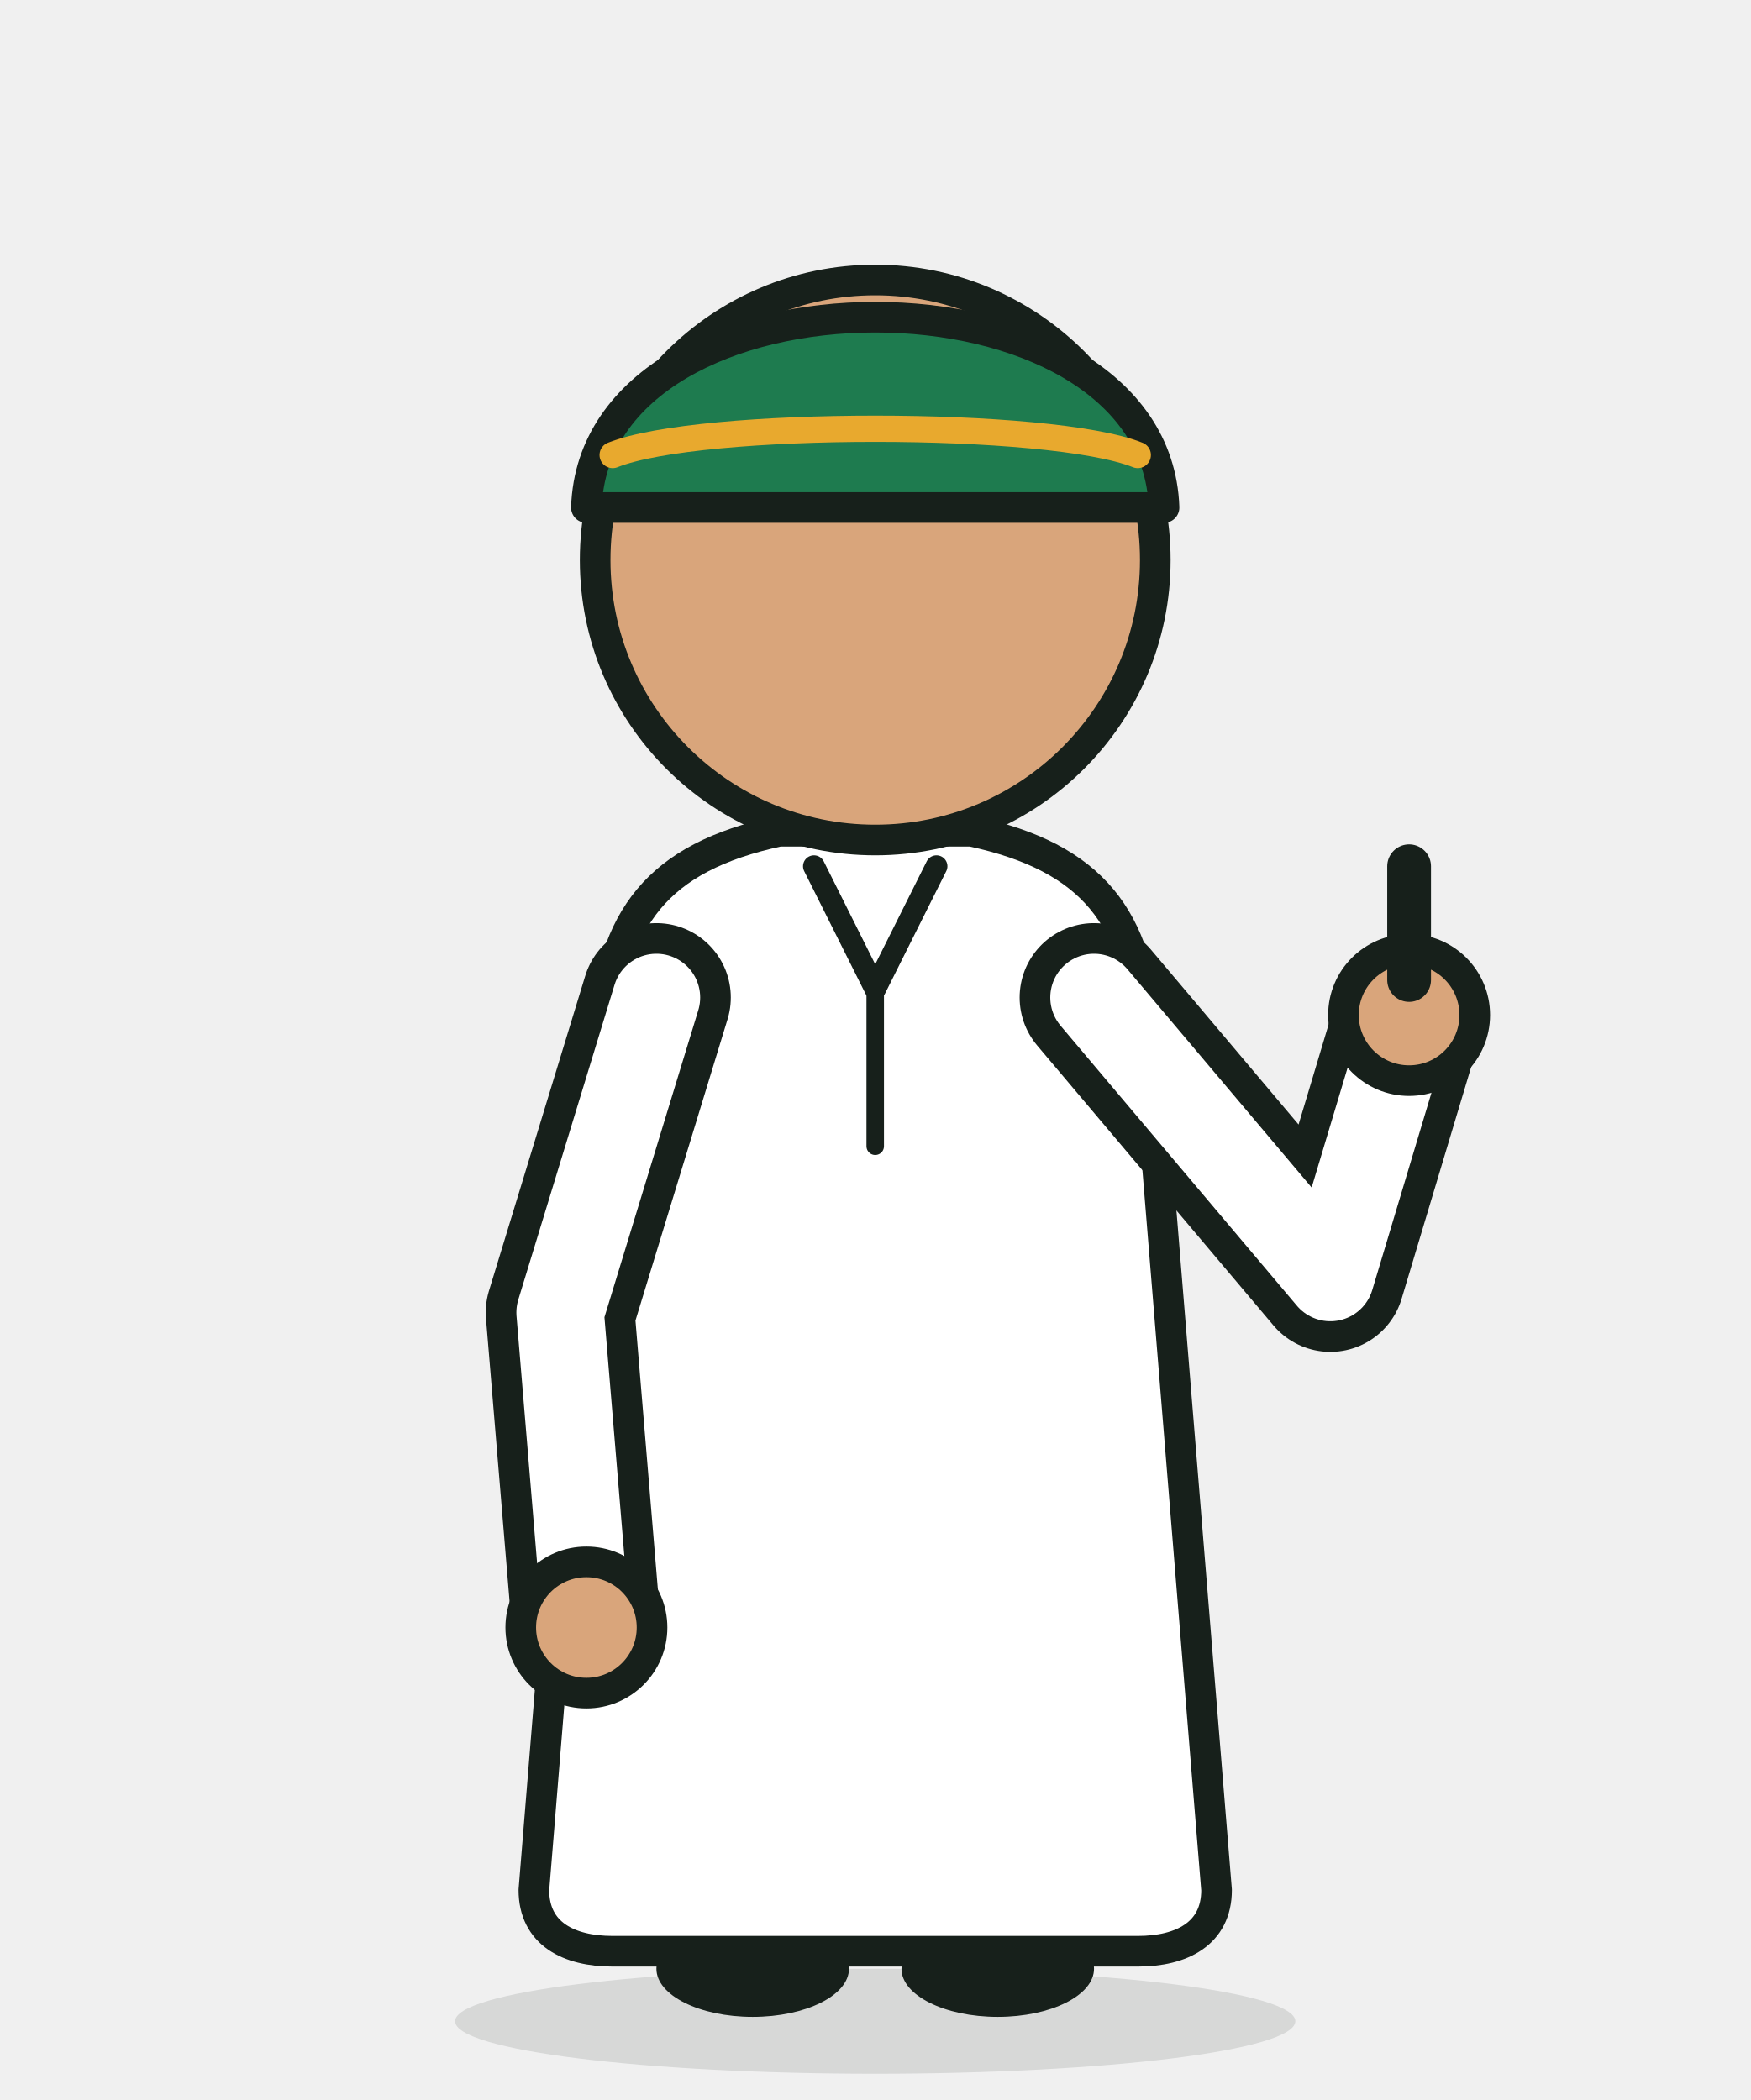
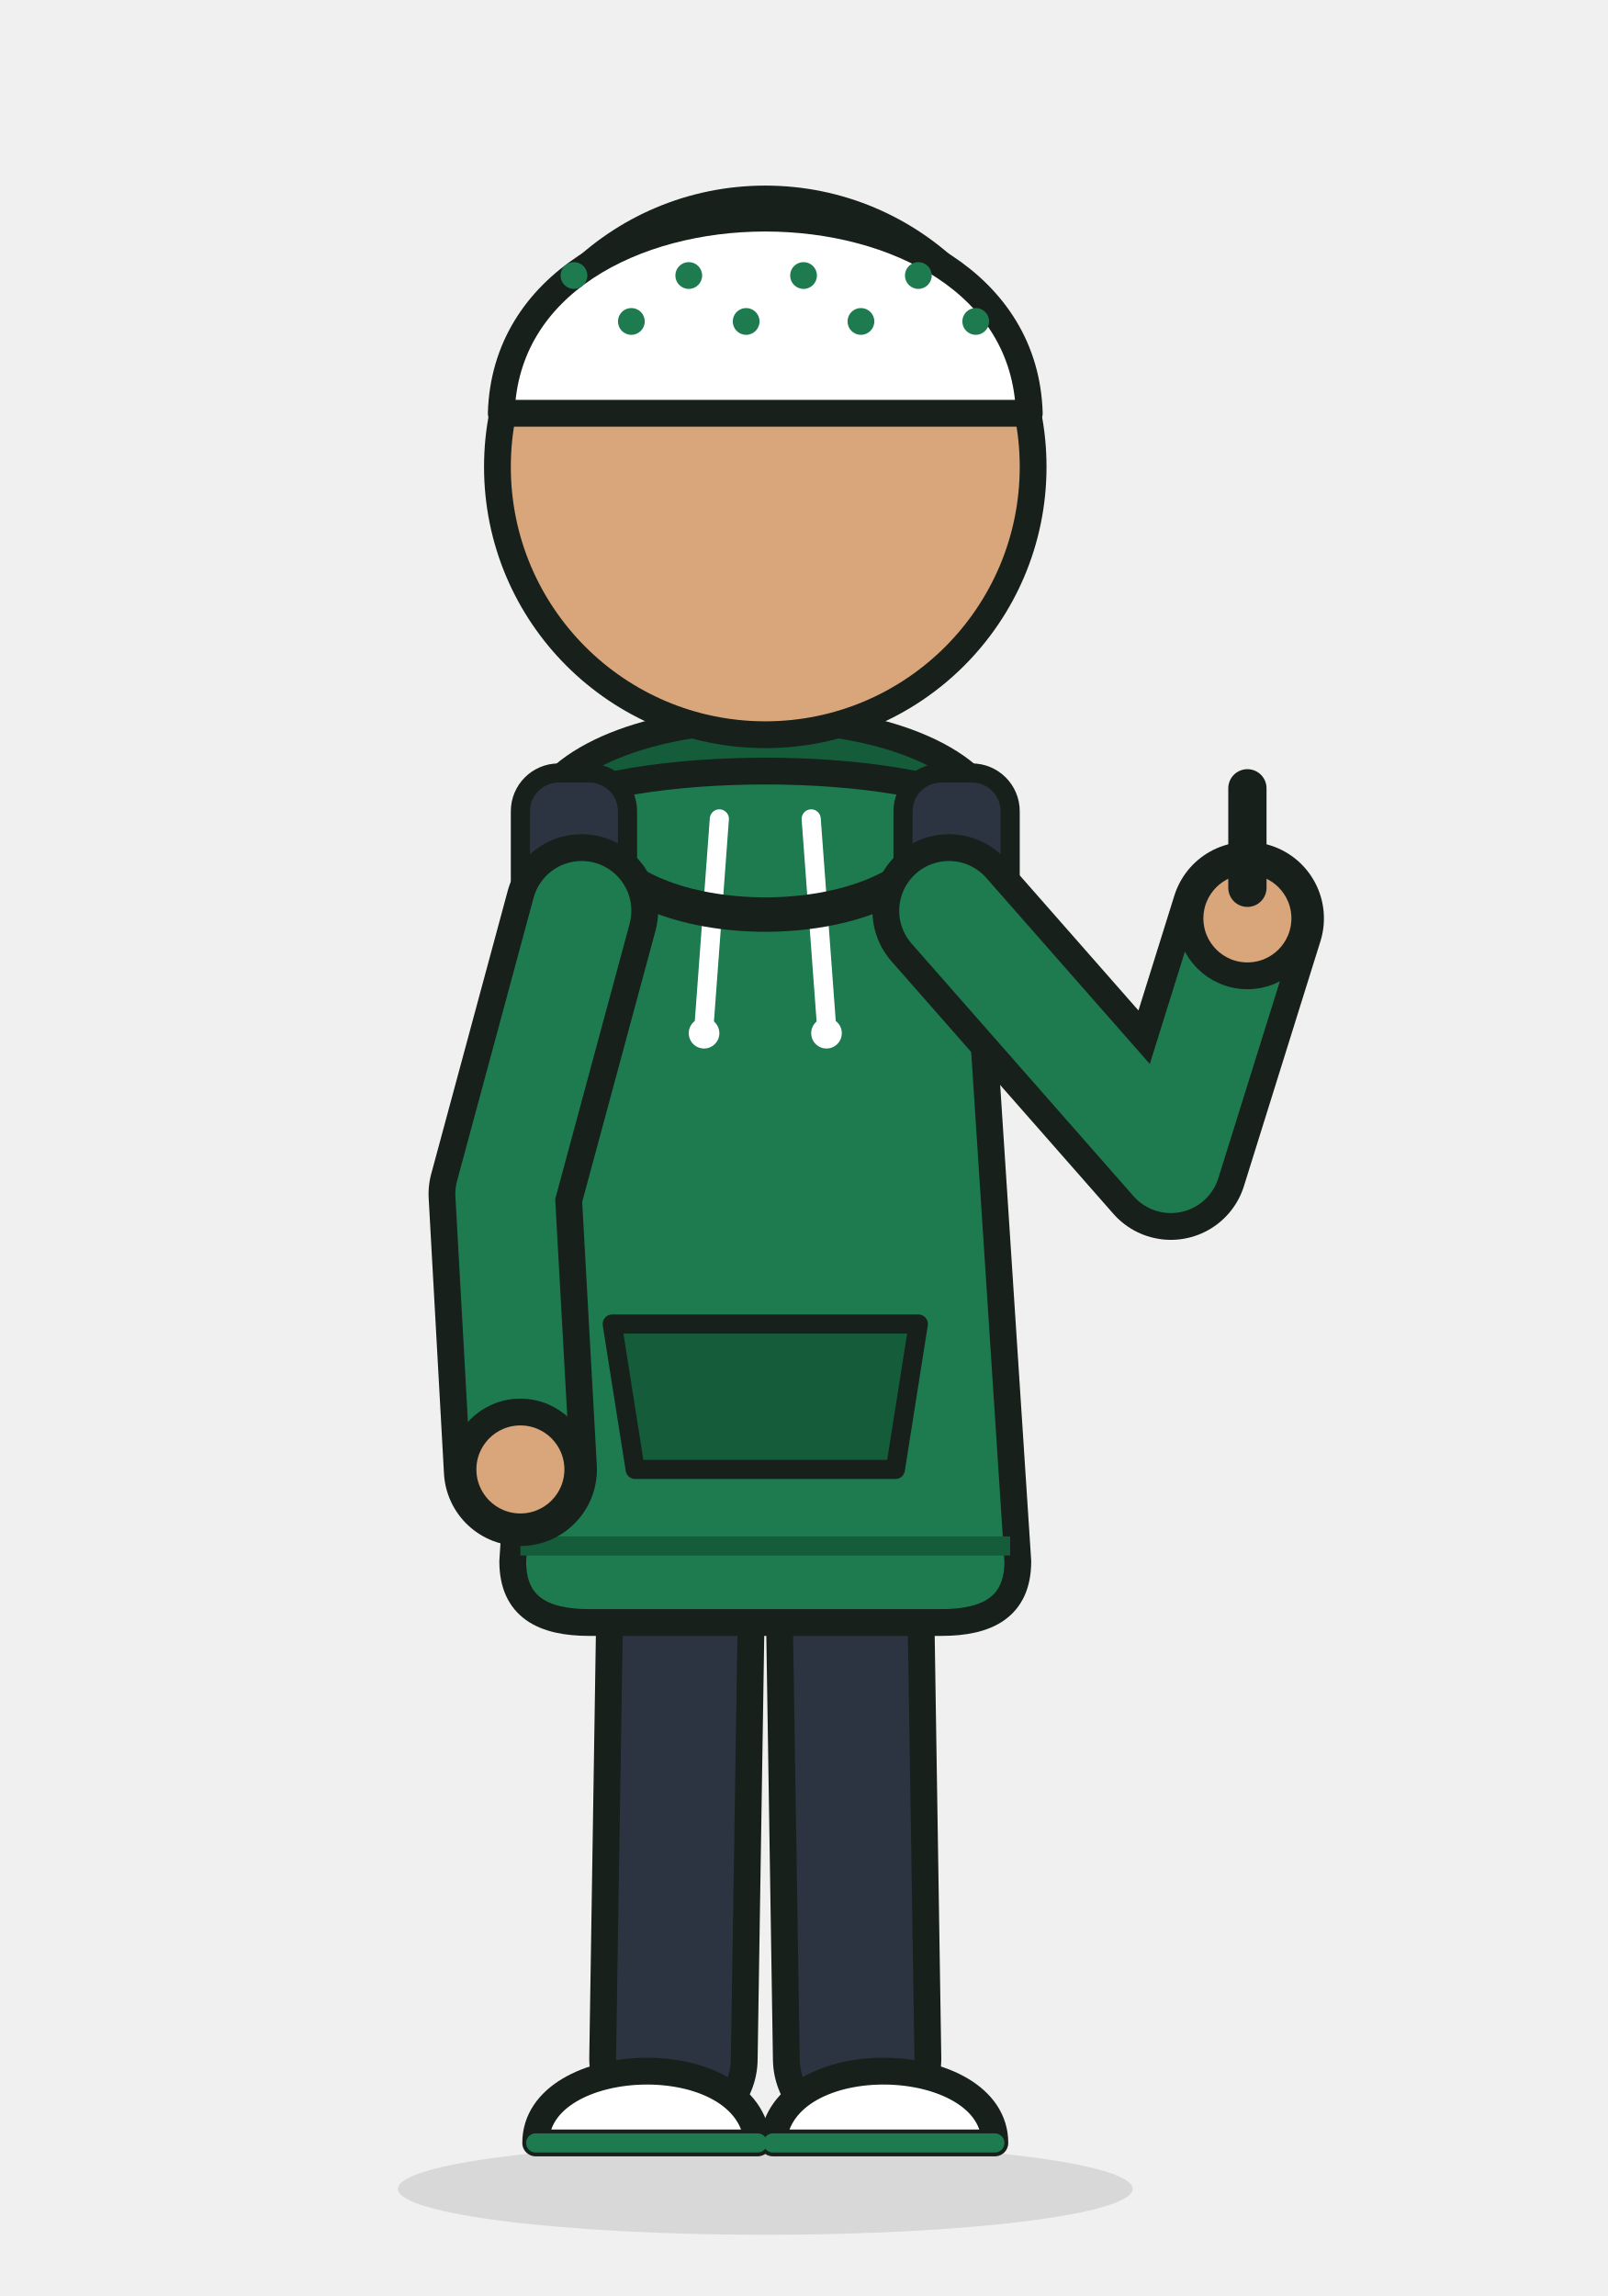
- <svg xmlns="http://www.w3.org/2000/svg" viewBox="0 0 400 480" width="400" height="480">
-   <ellipse cx="200" cy="462" rx="96" ry="12" fill="#17201B" opacity="0.12" />
-   <ellipse cx="172" cy="450" rx="22" ry="11" fill="#17201B" />
-   <ellipse cx="228" cy="450" rx="22" ry="11" fill="#17201B" />
-   <path d="M178,190 C150,196 140,210 138,236 L122,432 C122,442 130,446 140,446 L260,446 C270,446 278,442 278,432 L262,236 C260,210 250,196 222,190 Z" fill="#FFFFFF" stroke="#17201B" stroke-width="7" stroke-linejoin="round" />
-   <path d="M186,198 L200,226 L214,198" fill="none" stroke="#17201B" stroke-width="5" stroke-linecap="round" stroke-linejoin="round" />
-   <line x1="200" y1="226" x2="200" y2="262" stroke="#17201B" stroke-width="4" stroke-linecap="round" />
-   <g transform="rotate(0 200 196)">
-     <circle cx="200" cy="128" r="64" fill="#D9A57B" stroke="#17201B" stroke-width="7" />
-     <path d="M134,116 C136,58 264,58 266,116 Z" fill="#1E7B4F" stroke="#17201B" stroke-width="7" stroke-linejoin="round" />
-     <path d="M140,104 C160,96 240,96 260,104" fill="none" stroke="#E8A92E" stroke-width="6" stroke-linecap="round" />
+ <svg xmlns="http://www.w3.org/2000/svg" viewBox="0 0 420 600" width="420" height="600">
+   <ellipse cx="200" cy="572" rx="96" ry="12" fill="#17201B" opacity="0.12" />
+   <path d="M178,410 L176,538" fill="none" stroke="#17201B" stroke-width="44" stroke-linecap="round" stroke-linejoin="round" />
+   <path d="M178,410 L176,538" fill="none" stroke="#2B3440" stroke-width="30" stroke-linecap="round" stroke-linejoin="round" />
+   <path d="M222,410 L224,538" fill="none" stroke="#17201B" stroke-width="44" stroke-linecap="round" stroke-linejoin="round" />
+   <path d="M222,410 L224,538" fill="none" stroke="#2B3440" stroke-width="30" stroke-linecap="round" stroke-linejoin="round" />
+   <path d="M140,560 C140,536 196,534 198,560 Z" fill="#FFFFFF" stroke="#17201B" stroke-width="7" stroke-linejoin="round" />
+   <path d="M202,560 C204,534 260,536 260,560 Z" fill="#FFFFFF" stroke="#17201B" stroke-width="7" stroke-linejoin="round" />
+   <line x1="140" y1="560" x2="198" y2="560" stroke="#1E7B4F" stroke-width="5" stroke-linecap="round" />
+   <line x1="202" y1="560" x2="260" y2="560" stroke="#1E7B4F" stroke-width="5" stroke-linecap="round" />
+   <path d="M146,224 C146,206 166,198 200,198 C234,198 254,206 254,224 L266,408 C266,420 258,424 246,424 L154,424 C142,424 134,420 134,408 Z" fill="#1E7B4F" stroke="#17201B" stroke-width="7" stroke-linejoin="round" />
+   <path d="M136,404 L264,404" stroke="#145C3A" stroke-width="5" />
+   <path d="M160,346 L240,346 L234,384 L166,384 Z" fill="#145C3A" stroke="#17201B" stroke-width="5" stroke-linejoin="round" />
+   <path d="M188,214 L184,268" stroke="#FFFFFF" stroke-width="5" stroke-linecap="round" />
+   <path d="M212,214 L216,268" stroke="#FFFFFF" stroke-width="5" stroke-linecap="round" />
+   <circle cx="184" cy="270" r="4" fill="#FFFFFF" />
+   <circle cx="216" cy="270" r="4" fill="#FFFFFF" />
+   <path d="M140,212 C154,180 246,180 260,212 C236,198 164,198 140,212 Z" fill="#145C3A" stroke="#17201B" stroke-width="7" stroke-linejoin="round" />
+   <path d="M154,218 C164,246 236,246 246,218" fill="none" stroke="#17201B" stroke-width="9" stroke-linecap="round" />
+   <rect x="136" y="202" width="28" height="38" rx="10" fill="#2B3440" stroke="#17201B" stroke-width="5" />
+   <rect x="236" y="202" width="28" height="38" rx="10" fill="#2B3440" stroke="#17201B" stroke-width="5" />
+   <g transform="rotate(0 200 194)">
+     <circle cx="200" cy="122" r="70" fill="#D9A57B" stroke="#17201B" stroke-width="7" />
+     <path d="M131,108 C133,40 267,40 269,108 Z" fill="#FFFFFF" stroke="#17201B" stroke-width="7" stroke-linejoin="round" />
+     <circle cx="150" cy="72" r="3.5" fill="#1E7B4F" />
+     <circle cx="165" cy="84" r="3.5" fill="#1E7B4F" />
+     <circle cx="180" cy="72" r="3.5" fill="#1E7B4F" />
+     <circle cx="195" cy="84" r="3.5" fill="#1E7B4F" />
+     <circle cx="210" cy="72" r="3.5" fill="#1E7B4F" />
+     <circle cx="225" cy="84" r="3.5" fill="#1E7B4F" />
+     <circle cx="240" cy="72" r="3.5" fill="#1E7B4F" />
+     <circle cx="255" cy="84" r="3.5" fill="#1E7B4F" />
  </g>
-   <path d="M150,228 L128,300 L134,372" fill="none" stroke="#17201B" stroke-width="34" stroke-linecap="round" stroke-linejoin="round" />
-   <path d="M150,228 L128,300 L134,372" fill="none" stroke="#FFFFFF" stroke-width="20" stroke-linecap="round" stroke-linejoin="round" />
-   <path d="M250,228 L304,292 L322,232" fill="none" stroke="#17201B" stroke-width="34" stroke-linecap="round" stroke-linejoin="round" />
-   <path d="M250,228 L304,292 L322,232" fill="none" stroke="#FFFFFF" stroke-width="20" stroke-linecap="round" stroke-linejoin="round" />
-   <circle cx="134" cy="372" r="15" fill="#D9A57B" stroke="#17201B" stroke-width="7" />
-   <circle cx="322" cy="232" r="15" fill="#D9A57B" stroke="#17201B" stroke-width="7" />
-   <line x1="322" y1="224" x2="322" y2="198" stroke="#17201B" stroke-width="10" stroke-linecap="round" />
+   <path d="M152,238 L132,312 L136,384" fill="none" stroke="#17201B" stroke-width="40" stroke-linecap="round" stroke-linejoin="round" />
+   <path d="M152,238 L132,312 L136,384" fill="none" stroke="#1E7B4F" stroke-width="26" stroke-linecap="round" stroke-linejoin="round" />
+   <path d="M248,238 L306,304 L326,240" fill="none" stroke="#17201B" stroke-width="40" stroke-linecap="round" stroke-linejoin="round" />
+   <path d="M248,238 L306,304 L326,240" fill="none" stroke="#1E7B4F" stroke-width="26" stroke-linecap="round" stroke-linejoin="round" />
+   <circle cx="136" cy="384" r="15" fill="#D9A57B" stroke="#17201B" stroke-width="7" />
+   <circle cx="326" cy="240" r="15" fill="#D9A57B" stroke="#17201B" stroke-width="7" />
+   <line x1="326" y1="232" x2="326" y2="206" stroke="#17201B" stroke-width="10" stroke-linecap="round" />
</svg>
